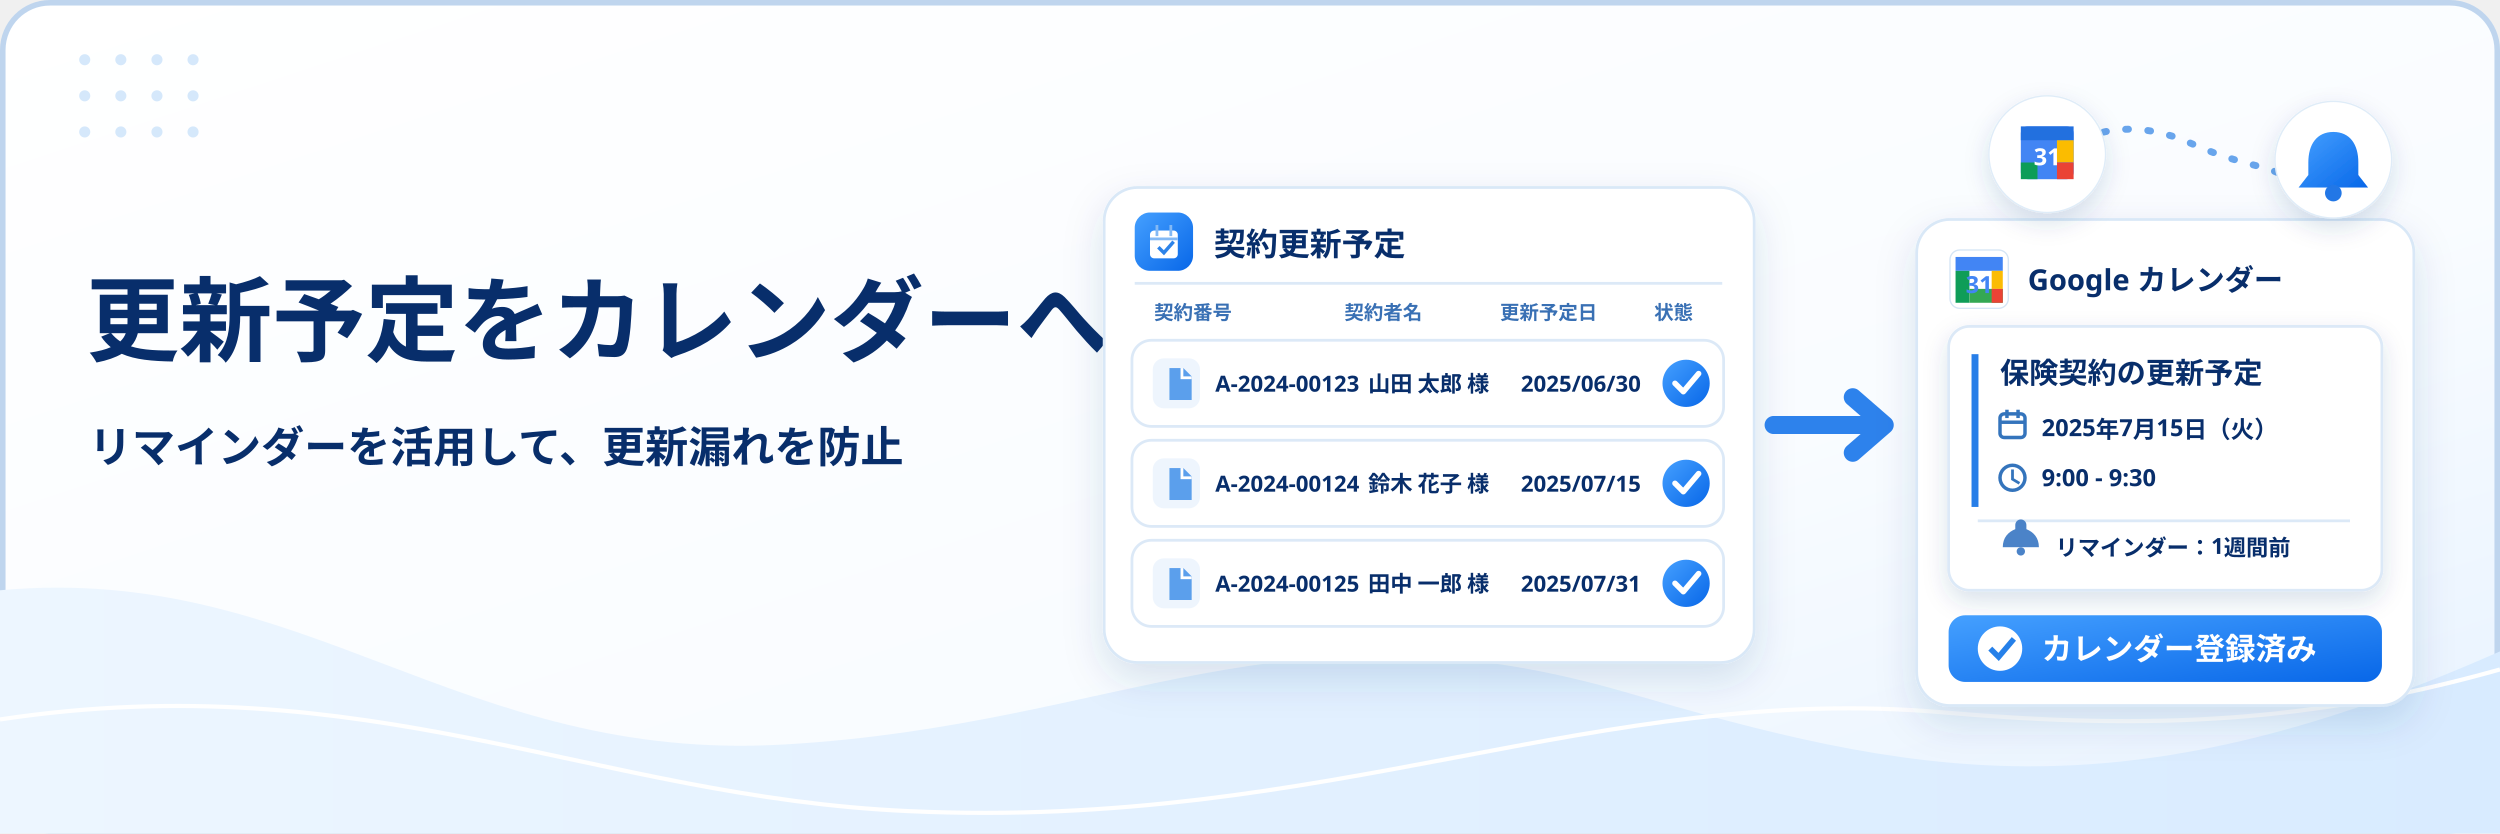
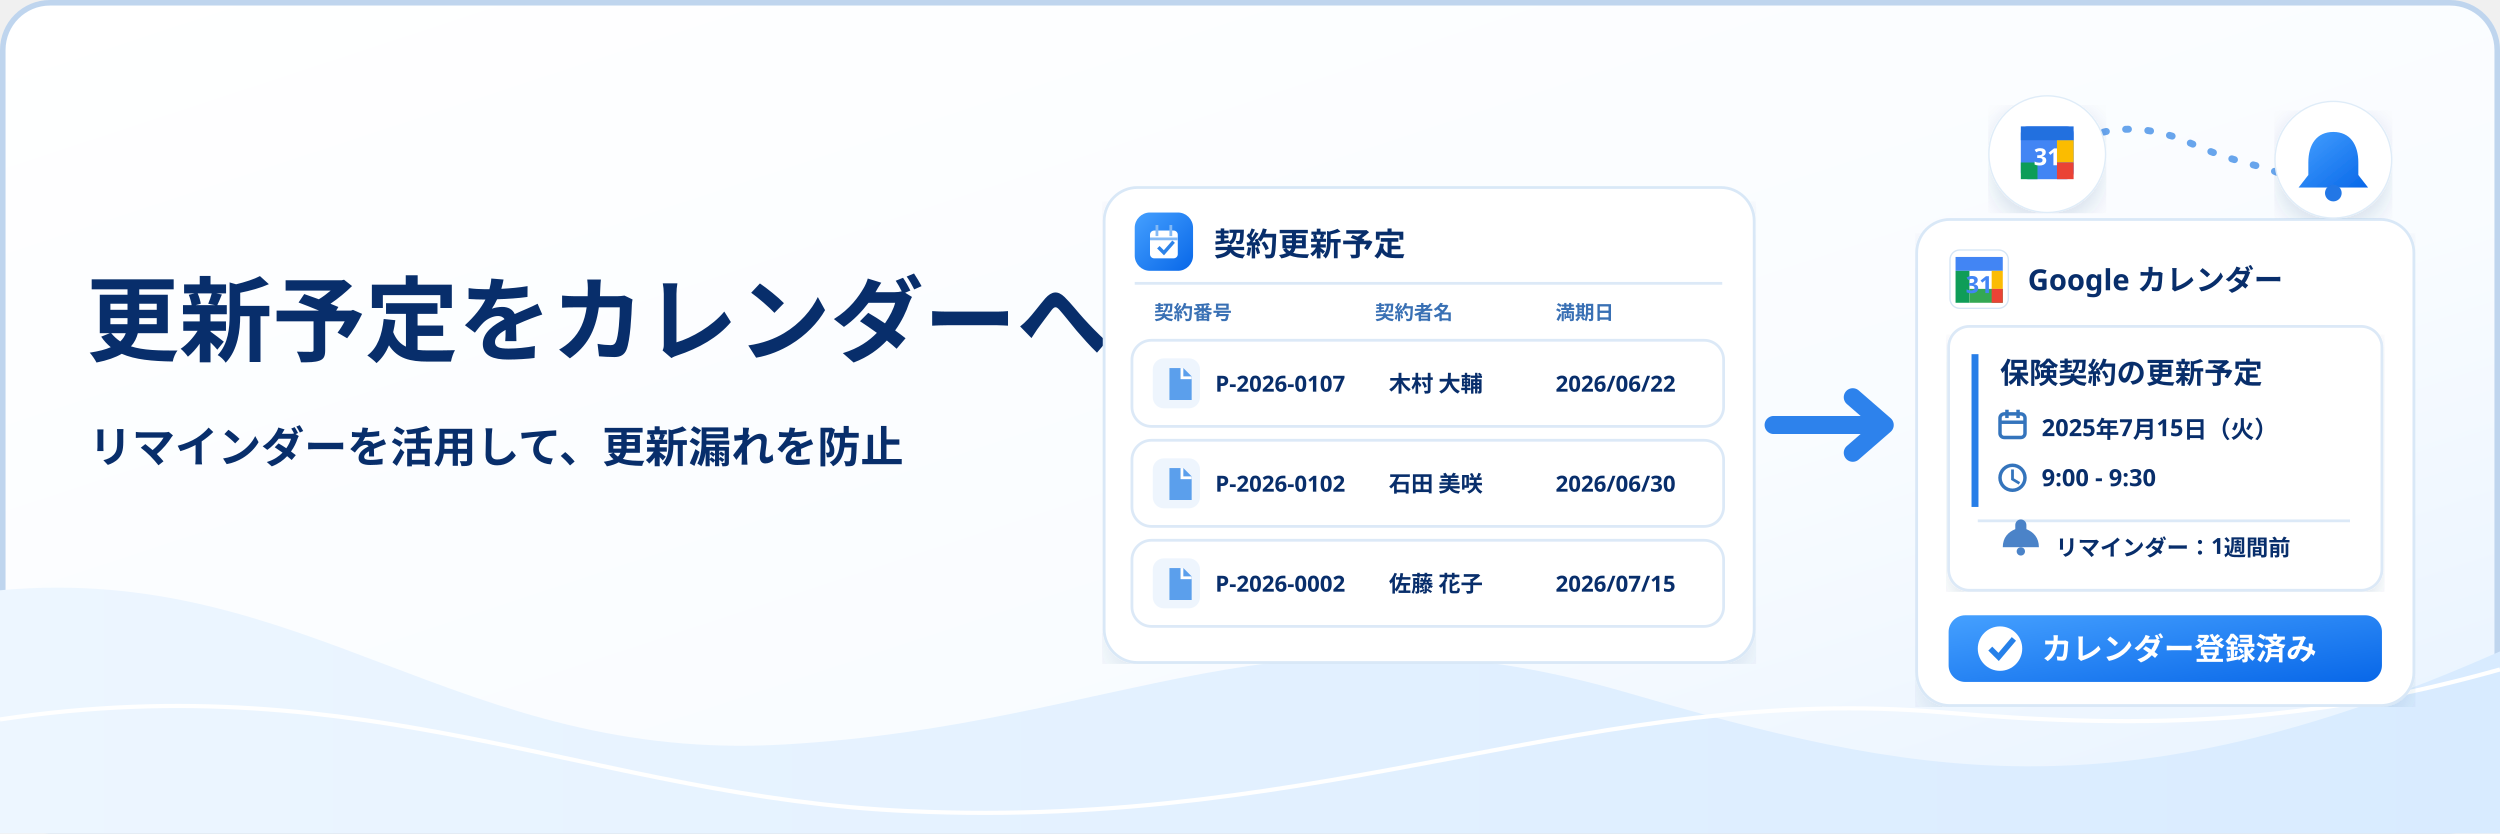
- <svg xmlns="http://www.w3.org/2000/svg" width="1800" height="600" viewBox="0 0 1800 600" role="img" aria-labelledby="title desc">
-   <defs>
+ <svg xmlns="http://www.w3.org/2000/svg" width="1800" height="600" viewBox="0 0 1800 600" role="img" aria-labelledby="title desc" version="1.1" id="svg55">
+   <defs id="defs7">
    <linearGradient id="bg" x1="0" y1="0" x2="1" y2="1">
-       <stop offset="0" stop-color="#ffffff" />
-       <stop offset=".62" stop-color="#f9fcff" />
-       <stop offset="1" stop-color="#e6f2ff" />
+       <stop offset="0" stop-color="#ffffff" id="stop1" />
+       <stop offset=".62" stop-color="#f9fcff" id="stop2" />
+       <stop offset="1" stop-color="#e6f2ff" id="stop3" />
    </linearGradient>
    <linearGradient id="wave" x1="0" y1="0" x2="1" y2="0">
-       <stop offset="0" stop-color="#edf6ff" />
-       <stop offset="1" stop-color="#d8ebff" />
+       <stop offset="0" stop-color="#edf6ff" id="stop4" />
+       <stop offset="1" stop-color="#d8ebff" id="stop5" />
    </linearGradient>
    <linearGradient id="blue" x1="0" y1="0" x2="1" y2="1">
-       <stop offset="0" stop-color="#45a0ff" />
-       <stop offset="1" stop-color="#0867e8" />
+       <stop offset="0" stop-color="#45a0ff" id="stop6" />
+       <stop offset="1" stop-color="#0867e8" id="stop7" />
    </linearGradient>
-     <filter id="shadow" x="-20%" y="-20%" width="140%" height="160%">
+     <filter id="shadow" x="-0.003" y="-0.003" width="1.006" height="1.006">
      <feDropShadow dx="0" dy="11" stdDeviation="14" flood-color="#16467d" flood-opacity=".14" />
    </filter>
-     <filter id="soft" x="-30%" y="-30%" width="160%" height="170%">
+     <filter id="soft" x="-0.006" y="-0.006" width="1.012" height="1.012">
      <feDropShadow dx="0" dy="7" stdDeviation="9" flood-color="#16467d" flood-opacity=".15" />
    </filter>
-     <style>
+     <style id="style7">
      text{font-family:"Noto Sans JP","Yu Gothic","Meiryo",sans-serif}.navy{fill:#082e6b}.muted{fill:#3970b4}
      .heading{font-weight:800}.body{font-weight:700}.small{font-size:14px;font-weight:700}.row{font-size:16px;font-weight:700;fill:#082e6b}
    </style>
  </defs>
-   <rect x="2" y="2" width="1796" height="596" rx="34" fill="url(#bg)" stroke="#bfd5ee" stroke-width="4" />
-   <path d="M0 425C220 405 330 550 565 536c242-14 358-109 604-38 206 60 355 93 631-29v131H0z" fill="url(#wave)" />
-   <path d="M0 518c265-40 429 56 654 66 303 14 497-93 746-71 150 13 265 7 400-31" fill="none" stroke="#fff" stroke-width="3" />
-   <g fill="#d5e8fb">
-     <circle cx="61" cy="43" r="4" />
-     <circle cx="87" cy="43" r="4" />
-     <circle cx="113" cy="43" r="4" />
-     <circle cx="139" cy="43" r="4" />
-     <circle cx="61" cy="69" r="4" />
-     <circle cx="87" cy="69" r="4" />
-     <circle cx="113" cy="69" r="4" />
-     <circle cx="139" cy="69" r="4" />
-     <circle cx="61" cy="95" r="4" />
-     <circle cx="87" cy="95" r="4" />
-     <circle cx="113" cy="95" r="4" />
-     <circle cx="139" cy="95" r="4" />
+   <rect x="2" y="2" width="1796" height="596" rx="34" fill="url(#bg)" stroke="#bfd5ee" stroke-width="4" id="rect7" />
+   <path d="M0 425C220 405 330 550 565 536c242-14 358-109 604-38 206 60 355 93 631-29v131H0z" fill="url(#wave)" id="path7" />
+   <path d="M0 518c265-40 429 56 654 66 303 14 497-93 746-71 150 13 265 7 400-31" fill="none" stroke="#fff" stroke-width="3" id="path8" />
+   <text x="62" y="255" class="navy heading" font-size="67" id="text19">更新予定をカレンダーへ</text>
+   <text x="64" y="333" class="navy body" font-size="31" id="text20">リマインダーを活用して、更新漏れを防止</text>
+   <g filter="url(#shadow)" id="g20">
+     <rect x="795" y="135" width="468" height="342" rx="24" fill="#fff" stroke="#d9e8f7" stroke-width="2" id="rect20" />
  </g>
-   <text x="62" y="255" class="navy heading" font-size="67">更新予定をカレンダーへ</text>
-   <text x="64" y="333" class="navy body" font-size="31">リマインダーを活用して、更新漏れを防止</text>
-   <g filter="url(#shadow)">
-     <rect x="795" y="135" width="468" height="342" rx="24" fill="#fff" stroke="#d9e8f7" stroke-width="2" />
+   <g transform="translate(817 153)" id="g23">
+     <rect width="42" height="42" rx="11" fill="url(#blue)" id="rect21" />
+     <rect x="11" y="13" width="20" height="20" rx="3" fill="#fff" id="rect22" />
+     <path d="M11 19h20M16 9v8M26 9v8" stroke="#83b9f5" stroke-width="2" id="path22" />
+     <path d="M17 25l4 4 7-8" fill="none" stroke="#2d83e9" stroke-width="2.5" id="path23" />
  </g>
-   <g transform="translate(817 153)">
-     <rect width="42" height="42" rx="11" fill="url(#blue)" />
-     <rect x="11" y="13" width="20" height="20" rx="3" fill="#fff" />
-     <path d="M11 19h20M16 9v8M26 9v8" stroke="#83b9f5" stroke-width="2" />
-     <path d="M17 25l4 4 7-8" fill="none" stroke="#2d83e9" stroke-width="2.5" />
+   <text x="874" y="184" class="navy heading" font-size="23" id="text23">契約更新予定</text>
+   <line x1="817" y1="204" x2="1240" y2="204" stroke="#dce9f7" stroke-width="2" id="line23" />
+   <text x="831" y="230" class="muted small" id="text24">契約番号</text>
+   <text x="990" y="230" class="muted small" id="text25">契約者名</text>
+   <text x="1120" y="230" class="muted small" id="text26">満期日</text>
+   <g id="g30">
+     <rect x="815" y="245" width="426" height="62" rx="14" fill="#fff" stroke="#dce9f7" stroke-width="2" id="rect26" />
+     <rect x="830" y="258" width="34" height="36" rx="8" fill="#eef5fd" id="rect27" />
+     <path d="M842 265h10l6 6v17h-16z" fill="#5b9fec" id="path27" />
+     <path d="M851 265v7h7" fill="none" stroke="#fff" stroke-width="2" id="path28" />
+     <text x="875" y="282" class="row" id="text28">P-2026-0107</text>
+     <text x="1000" y="282" class="row" id="text29">木村 大輔</text>
+     <text x="1120" y="282" class="row" id="text30">2026/06/22</text>
  </g>
-   <text x="874" y="184" class="navy heading" font-size="23">契約更新予定</text>
-   <line x1="817" y1="204" x2="1240" y2="204" stroke="#dce9f7" stroke-width="2" />
-   <text x="831" y="230" class="muted small">契約番号</text>
-   <text x="968" y="230" class="muted small">契約者名</text>
-   <text x="1080" y="230" class="muted small">更新予定日</text>
-   <text x="1191" y="230" class="muted small">状態</text>
-   <g>
-     <rect x="815" y="245" width="426" height="62" rx="14" fill="#fff" stroke="#dce9f7" stroke-width="2" />
-     <rect x="830" y="258" width="34" height="36" rx="8" fill="#eef5fd" />
-     <path d="M842 265h10l6 6v17h-16z" fill="#5b9fec" />
-     <path d="M851 265v7h7" fill="none" stroke="#fff" stroke-width="2" />
-     <text x="875" y="282" class="row">A-2024-00123</text>
-     <text x="985" y="282" class="row">山田 太郎 様</text>
-     <text x="1095" y="282" class="row">2025/06/30</text>
-     <circle cx="1214" cy="276" r="17" fill="url(#blue)" />
-     <path d="M1206 276l6 6 11-13" fill="none" stroke="#fff" stroke-width="4" stroke-linecap="round" stroke-linejoin="round" />
+   <g id="g34">
+     <rect x="815" y="317" width="426" height="62" rx="14" fill="#fff" stroke="#dce9f7" stroke-width="2" id="rect30" />
+     <rect x="830" y="330" width="34" height="36" rx="8" fill="#eef5fd" id="rect31" />
+     <path d="M842 337h10l6 6v17h-16z" fill="#5b9fec" id="path31" />
+     <path d="M851 337v7h7" fill="none" stroke="#fff" stroke-width="2" id="path32" />
+     <text x="875" y="354" class="row" id="text32">P-2026-0102</text>
+     <text x="1000" y="354" class="row" id="text33">石田 美咲</text>
+     <text x="1120" y="354" class="row" id="text34">2026/06/30</text>
  </g>
-   <g>
-     <rect x="815" y="317" width="426" height="62" rx="14" fill="#fff" stroke="#dce9f7" stroke-width="2" />
-     <rect x="830" y="330" width="34" height="36" rx="8" fill="#eef5fd" />
-     <path d="M842 337h10l6 6v17h-16z" fill="#5b9fec" />
-     <path d="M851 337v7h7" fill="none" stroke="#fff" stroke-width="2" />
-     <text x="875" y="354" class="row">A-2024-00124</text>
-     <text x="985" y="354" class="row">鈴木 花子 様</text>
-     <text x="1095" y="354" class="row">2025/07/15</text>
-     <circle cx="1214" cy="348" r="17" fill="url(#blue)" />
-     <path d="M1206 348l6 6 11-13" fill="none" stroke="#fff" stroke-width="4" stroke-linecap="round" stroke-linejoin="round" />
+   <g id="g38">
+     <rect x="815" y="389" width="426" height="62" rx="14" fill="#fff" stroke="#dce9f7" stroke-width="2" id="rect34" />
+     <rect x="830" y="402" width="34" height="36" rx="8" fill="#eef5fd" id="rect35" />
+     <path d="M842 409h10l6 6v17h-16z" fill="#5b9fec" id="path35" />
+     <path d="M851 409v7h7" fill="none" stroke="#fff" stroke-width="2" id="path36" />
+     <text x="875" y="426" class="row" id="text36">P-2026-0002</text>
+     <text x="1000" y="426" class="row" id="text37">佐藤 花子</text>
+     <text x="1120" y="426" class="row" id="text38">2026/07/15</text>
  </g>
-   <g>
-     <rect x="815" y="389" width="426" height="62" rx="14" fill="#fff" stroke="#dce9f7" stroke-width="2" />
-     <rect x="830" y="402" width="34" height="36" rx="8" fill="#eef5fd" />
-     <path d="M842 409h10l6 6v17h-16z" fill="#5b9fec" />
-     <path d="M851 409v7h7" fill="none" stroke="#fff" stroke-width="2" />
-     <text x="875" y="426" class="row">A-2024-00125</text>
-     <text x="985" y="426" class="row">田中 一郎 様</text>
-     <text x="1095" y="426" class="row">2025/07/31</text>
-     <circle cx="1214" cy="420" r="17" fill="url(#blue)" />
-     <path d="M1206 420l6 6 11-13" fill="none" stroke="#fff" stroke-width="4" stroke-linecap="round" stroke-linejoin="round" />
+   <path d="M1277 306h68" stroke="#2d82ec" stroke-width="13" stroke-linecap="round" id="path38" />
+   <path d="M1334 286l23 20-23 20" fill="none" stroke="#2d82ec" stroke-width="13" stroke-linecap="round" stroke-linejoin="round" id="path39" />
+   <g filter="url(#shadow)" id="g39">
+     <rect x="1380" y="158" width="358" height="350" rx="24" fill="#fff" stroke="#d9e8f7" stroke-width="2" id="rect39" />
  </g>
-   <path d="M1277 306h68" stroke="#2d82ec" stroke-width="13" stroke-linecap="round" />
-   <path d="M1334 286l23 20-23 20" fill="none" stroke="#2d82ec" stroke-width="13" stroke-linecap="round" stroke-linejoin="round" />
-   <g filter="url(#shadow)">
-     <rect x="1380" y="158" width="358" height="350" rx="24" fill="#fff" stroke="#d9e8f7" stroke-width="2" />
+   <g transform="translate(1404 180)" id="g44">
+     <rect width="42" height="42" rx="7" fill="#fff" stroke="#d5e5f5" id="rect40" />
+     <path d="M4 5h34v10H4z" fill="#4285f4" id="path40" />
+     <path d="M4 15h10v23H4z" fill="#0f9d58" id="path41" />
+     <path d="M14 28h24v10H14z" fill="#34a853" id="path42" />
+     <path d="M30 15h8v13h-8z" fill="#fbbc04" id="path43" />
+     <path d="M30 28h8v10h-8z" fill="#ea4335" id="path44" />
+     <text x="21" y="31" text-anchor="middle" font-size="17" font-weight="800" fill="#4285f4" id="text44">31</text>
  </g>
-   <g transform="translate(1404 180)">
-     <rect width="42" height="42" rx="7" fill="#fff" stroke="#d5e5f5" />
-     <path d="M4 5h34v10H4z" fill="#4285f4" />
-     <path d="M4 15h10v23H4z" fill="#0f9d58" />
-     <path d="M14 28h24v10H14z" fill="#34a853" />
-     <path d="M30 15h8v13h-8z" fill="#fbbc04" />
-     <path d="M30 28h8v10h-8z" fill="#ea4335" />
-     <text x="21" y="31" text-anchor="middle" font-size="17" font-weight="800" fill="#4285f4">31</text>
+   <text x="1460" y="209" class="navy heading" font-size="21" id="text45">Google カレンダー</text>
+   <g filter="url(#soft)" id="g45">
+     <rect x="1403" y="235" width="312" height="190" rx="15" fill="#fff" stroke="#dce9f7" stroke-width="2" id="rect45" />
  </g>
-   <text x="1460" y="209" class="navy heading" font-size="21">Google カレンダー</text>
-   <g filter="url(#soft)">
-     <rect x="1403" y="235" width="312" height="190" rx="15" fill="#fff" stroke="#dce9f7" stroke-width="2" />
+   <line x1="1422" y1="255" x2="1422" y2="365" stroke="#277ee8" stroke-width="5" id="line45" />
+   <text x="1440" y="276" class="navy heading" font-size="21" id="text46">保険契約の更新予定</text>
+   <g transform="translate(1440 298)" fill="none" stroke="#3474bc" stroke-width="2.5" id="g46">
+     <rect width="18" height="17" rx="3" id="rect46" />
+     <path d="M0 6h18M5-3v6M13-3v6" id="path46" />
  </g>
-   <line x1="1422" y1="255" x2="1422" y2="365" stroke="#277ee8" stroke-width="5" />
-   <text x="1440" y="276" class="navy heading" font-size="21">保険契約の更新予定</text>
-   <g transform="translate(1440 298)" fill="none" stroke="#3474bc" stroke-width="2.5">
-     <rect width="18" height="17" rx="3" />
-     <path d="M0 6h18M5-3v6M13-3v6" />
+   <text x="1470" y="314" class="navy body" font-size="17" id="text47">2025年7月15日（火）</text>
+   <circle cx="1449" cy="344" r="9" fill="none" stroke="#3474bc" stroke-width="2.5" id="circle47" />
+   <path d="M1449 338v7l5 3" fill="none" stroke="#3474bc" stroke-width="2" id="path47" />
+   <text x="1470" y="350" class="navy body" font-size="17" id="text48">9:00 - 9:30</text>
+   <line x1="1424" y1="375" x2="1692" y2="375" stroke="#dce9f7" stroke-width="2" id="line48" />
+   <path d="M1442 394c0-7 4-11 9-13v-3a4 4 0 018 0v3c5 2 9 6 9 13z" fill="#4b83c8" id="path48" />
+   <circle cx="1455" cy="397" r="3" fill="#4b83c8" id="circle48" />
+   <text x="1480" y="400" class="navy body" font-size="16" id="text49">リマインダー：1週間前</text>
+   <rect x="1403" y="443" width="312" height="48" rx="12" fill="url(#blue)" id="rect49" />
+   <circle cx="1440" cy="467" r="16" fill="#fff" id="circle49" />
+   <path d="M1433 467l6 6 11-13" fill="none" stroke="#2580e9" stroke-width="4" id="path49" />
+   <text x="1470" y="475" font-size="22" font-weight="800" fill="#fff" id="text50">カレンダー登録済み</text>
+   <path d="M1458 147c22-54 72-65 119-44 53 24 64 10 94 47" fill="none" stroke="#68a5ec" stroke-width="5" stroke-linecap="round" stroke-dasharray="2 14" id="path50" />
+   <g transform="translate(1432 69)" filter="url(#soft)" id="g54">
+     <circle cx="42" cy="42" r="42" fill="#fff" stroke="#dfecf8" id="circle50" />
+     <rect x="23" y="22" width="38" height="38" rx="5" fill="#4285f4" id="rect50" />
+     <path d="M23 22h38v10H23z" fill="#246fdf" id="path51" />
+     <path d="M23 48h12v12H23z" fill="#0f9d58" id="path52" />
+     <path d="M49 32h12v16H49z" fill="#fbbc04" id="path53" />
+     <path d="M49 48h12v12H49z" fill="#ea4335" id="path54" />
+     <text x="42" y="50" text-anchor="middle" font-size="17" font-weight="800" fill="#fff" id="text54">31</text>
  </g>
-   <text x="1470" y="314" class="navy body" font-size="17">2025年7月15日（火）</text>
-   <circle cx="1449" cy="344" r="9" fill="none" stroke="#3474bc" stroke-width="2.5" />
-   <path d="M1449 338v7l5 3" fill="none" stroke="#3474bc" stroke-width="2" />
-   <text x="1470" y="350" class="navy body" font-size="17">9:00 - 9:30</text>
-   <line x1="1424" y1="375" x2="1692" y2="375" stroke="#dce9f7" stroke-width="2" />
-   <path d="M1442 394c0-7 4-11 9-13v-3a4 4 0 018 0v3c5 2 9 6 9 13z" fill="#4b83c8" />
-   <circle cx="1455" cy="397" r="3" fill="#4b83c8" />
-   <text x="1480" y="400" class="navy body" font-size="16">リマインダー：1週間前</text>
-   <rect x="1403" y="443" width="312" height="48" rx="12" fill="url(#blue)" />
-   <circle cx="1440" cy="467" r="16" fill="#fff" />
-   <path d="M1433 467l6 6 11-13" fill="none" stroke="#2580e9" stroke-width="4" />
-   <text x="1470" y="475" font-size="22" font-weight="800" fill="#fff">カレンダー登録済み</text>
-   <path d="M1458 147c22-54 72-65 119-44 53 24 64 10 94 47" fill="none" stroke="#68a5ec" stroke-width="5" stroke-linecap="round" stroke-dasharray="2 14" />
-   <g transform="translate(1432 69)" filter="url(#soft)">
-     <circle cx="42" cy="42" r="42" fill="#fff" stroke="#dfecf8" />
-     <rect x="23" y="22" width="38" height="38" rx="5" fill="#4285f4" />
-     <path d="M23 22h38v10H23z" fill="#246fdf" />
-     <path d="M23 48h12v12H23z" fill="#0f9d58" />
-     <path d="M49 32h12v16H49z" fill="#fbbc04" />
-     <path d="M49 48h12v12H49z" fill="#ea4335" />
-     <text x="42" y="50" text-anchor="middle" font-size="17" font-weight="800" fill="#fff">31</text>
-   </g>
-   <g transform="translate(1638 73)" filter="url(#soft)">
-     <circle cx="42" cy="42" r="42" fill="#fff" stroke="#dfecf8" />
-     <path d="M42 22c-12 0-18 9-18 22v9l-7 9h50l-7-9v-9c0-13-6-22-18-22z" fill="url(#blue)" />
-     <circle cx="42" cy="66" r="6" fill="#2177e6" />
+   <g transform="translate(1638 73)" filter="url(#soft)" id="g55">
+     <circle cx="42" cy="42" r="42" fill="#fff" stroke="#dfecf8" id="circle54" />
+     <path d="M42 22c-12 0-18 9-18 22v9l-7 9h50l-7-9v-9c0-13-6-22-18-22z" fill="url(#blue)" id="path55" />
+     <circle cx="42" cy="66" r="6" fill="#2177e6" id="circle55" />
  </g>
</svg>
